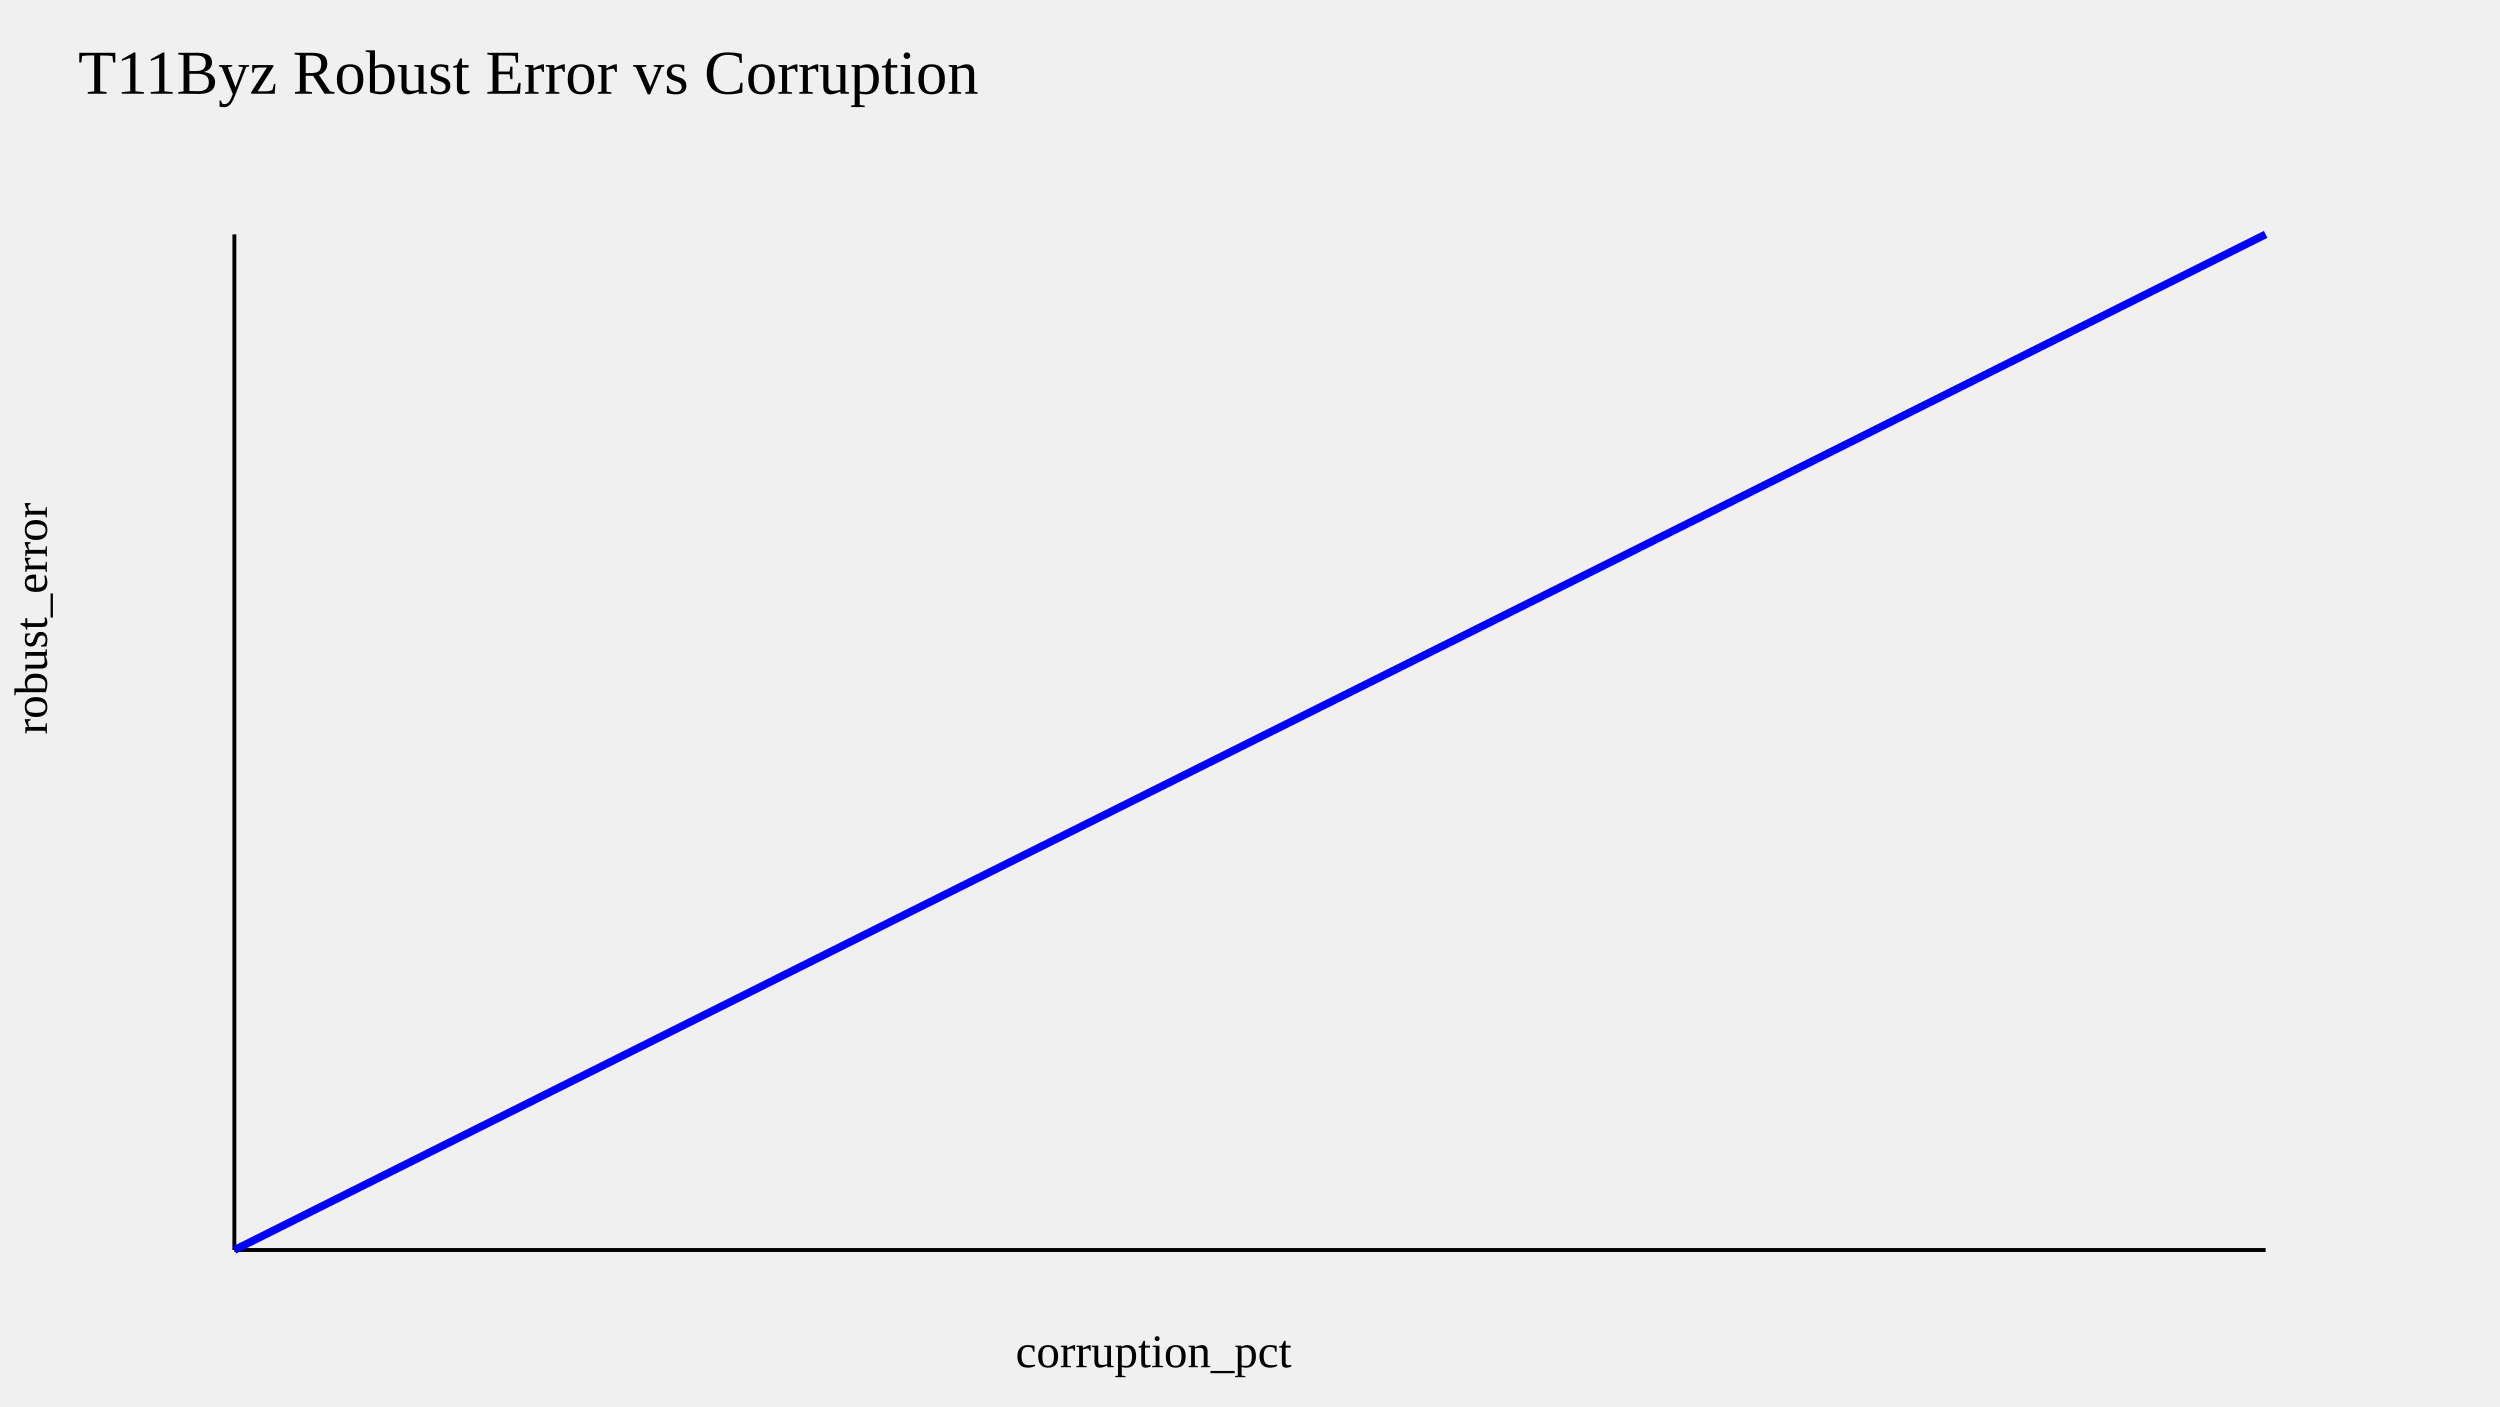
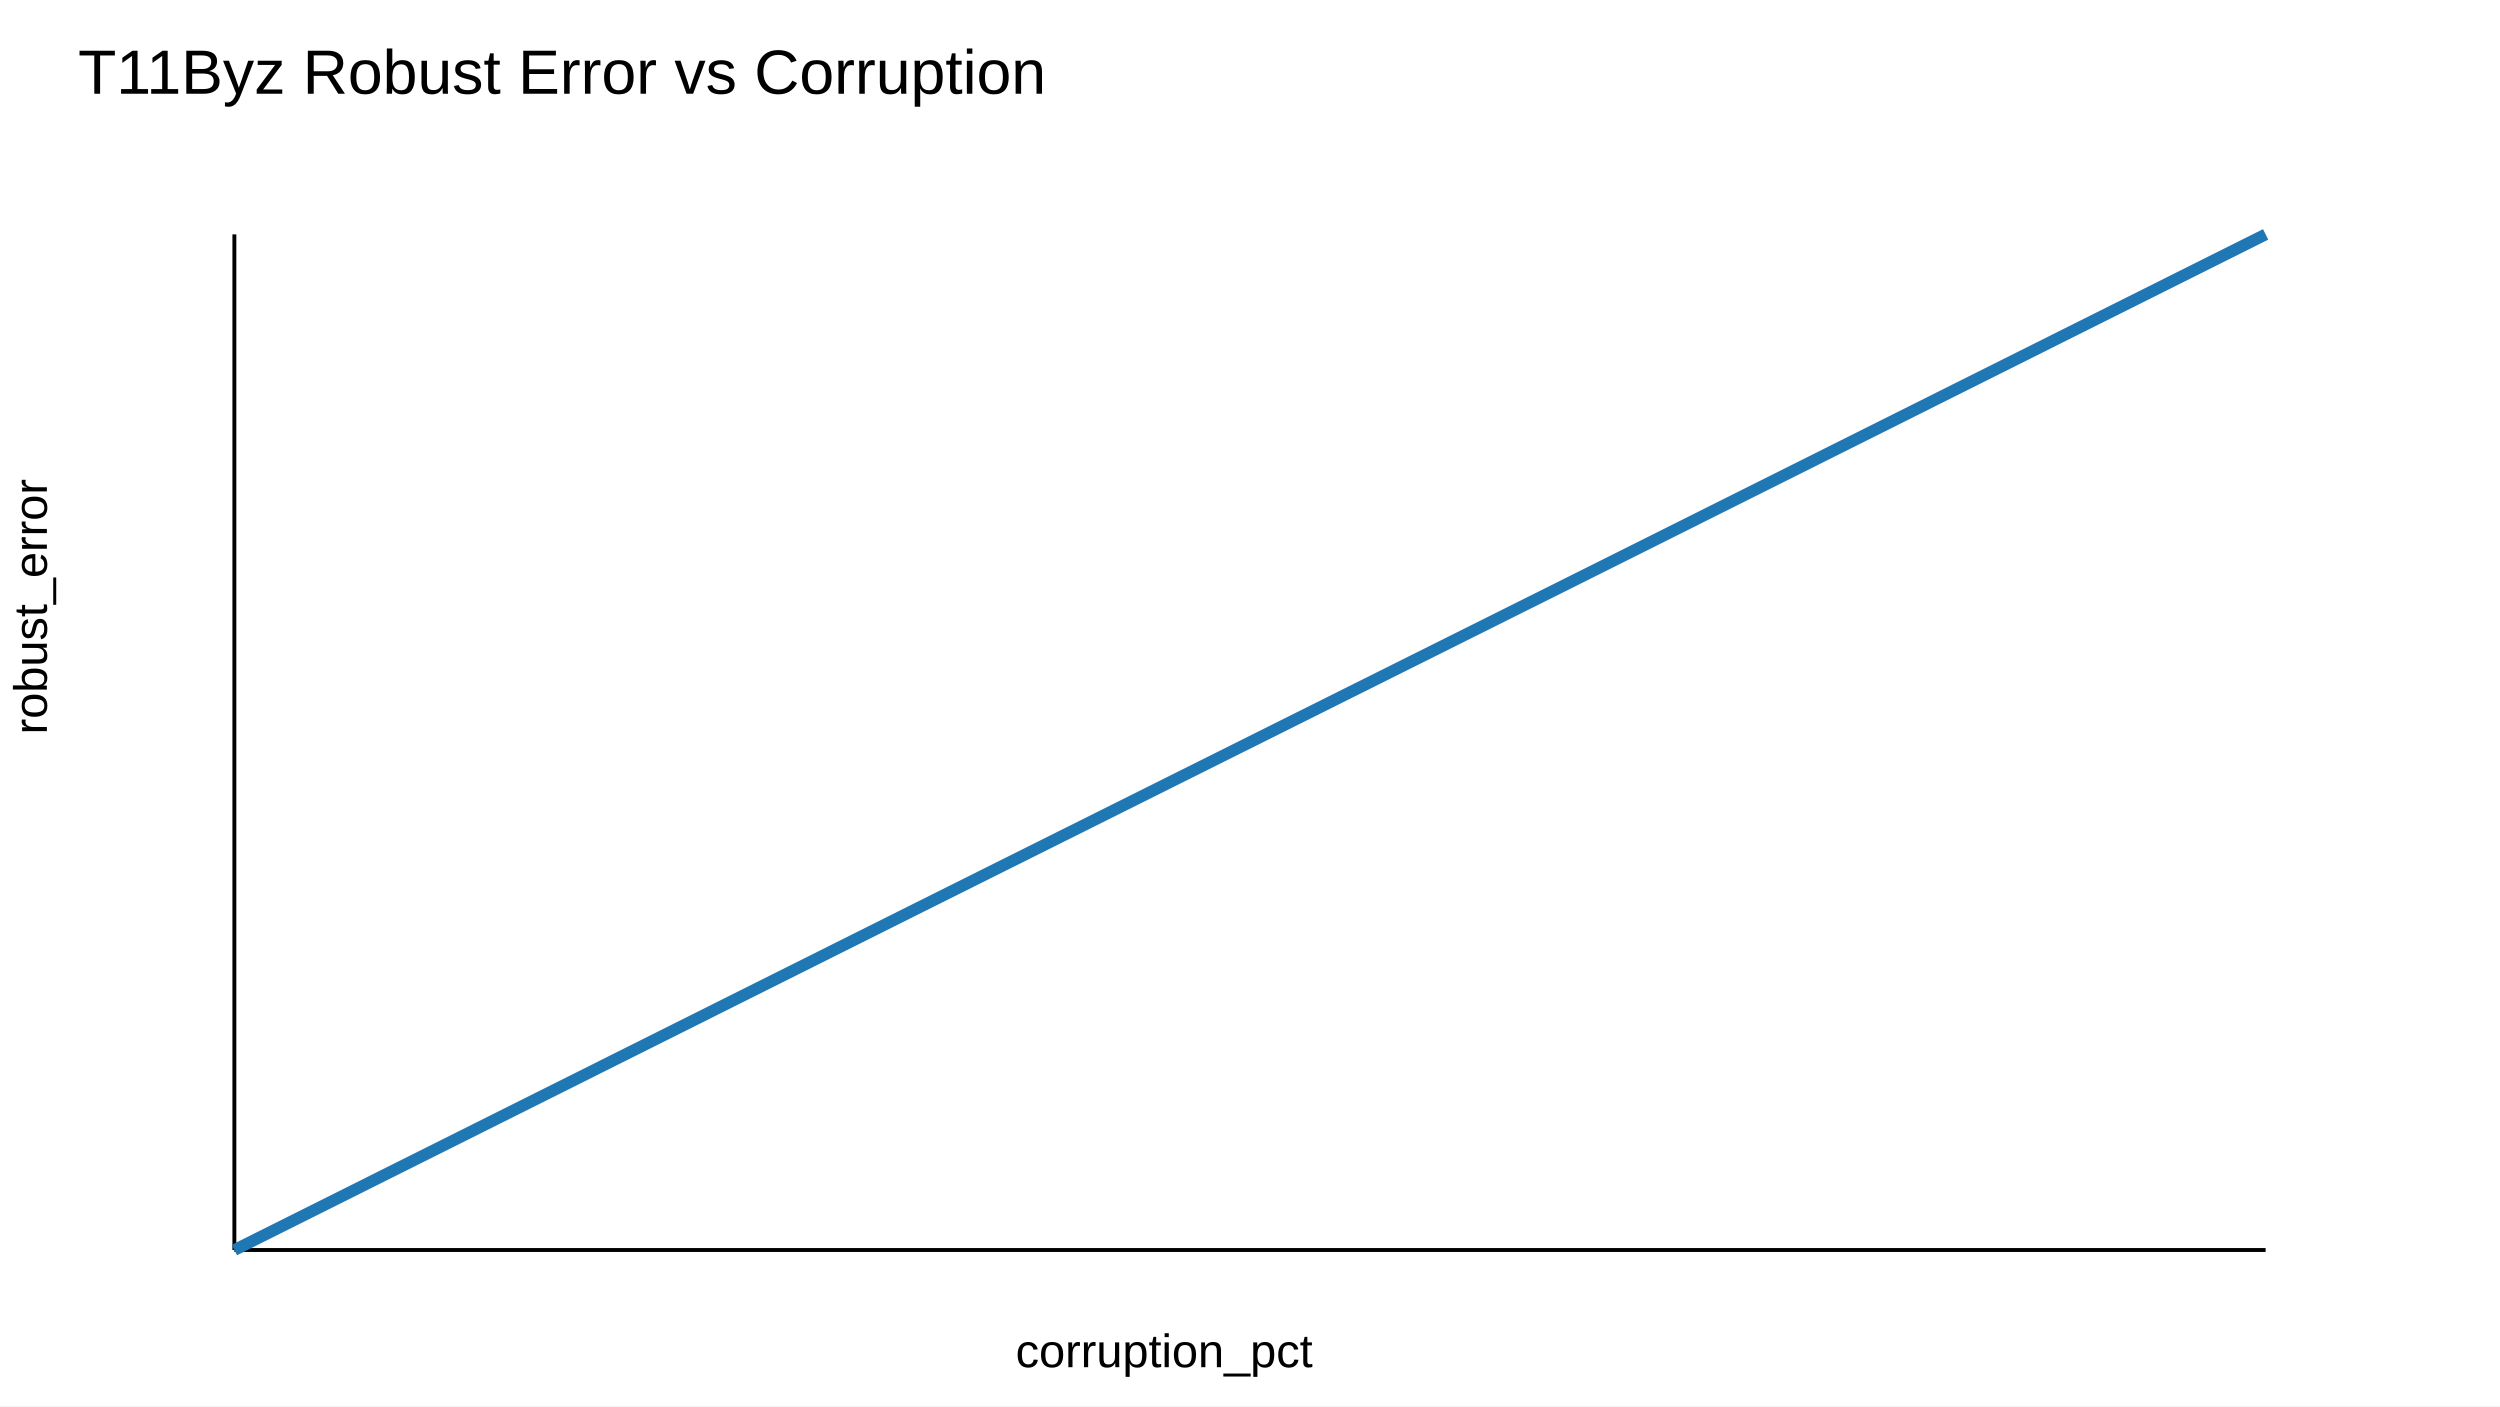
<svg xmlns="http://www.w3.org/2000/svg" width="640" height="360">
-   <text x="20" y="24" font-size="16">T11Byz Robust Error vs Corruption</text>
+   <rect width="100%" height="100%" fill="white" />
+   <text x="20" y="24" font-size="16" font-family="Arial">T11Byz Robust Error vs Corruption</text>
  <line x1="60" y1="320" x2="580" y2="320" stroke="black" />
  <line x1="60" y1="60" x2="60" y2="320" stroke="black" />
-   <polyline fill="none" stroke="blue" stroke-width="2" points="60.0,320.0 233.3,233.3 406.7,146.7 580.0,60.0" />
-   <text x="260" y="350" font-size="12">corruption_pct</text>
-   <text x="4" y="180" font-size="12" transform="rotate(-90 12,180)">robust_error</text>
+   <polyline fill="none" stroke="#1f77b4" stroke-width="3" points="60.0,320.0 233.3,233.3 406.7,146.7 580.0,60.0" />
+   <text x="260" y="350" font-size="12" font-family="Arial">corruption_pct</text>
+   <text x="4" y="180" font-size="12" font-family="Arial" transform="rotate(-90 12,180)">robust_error</text>
</svg>
